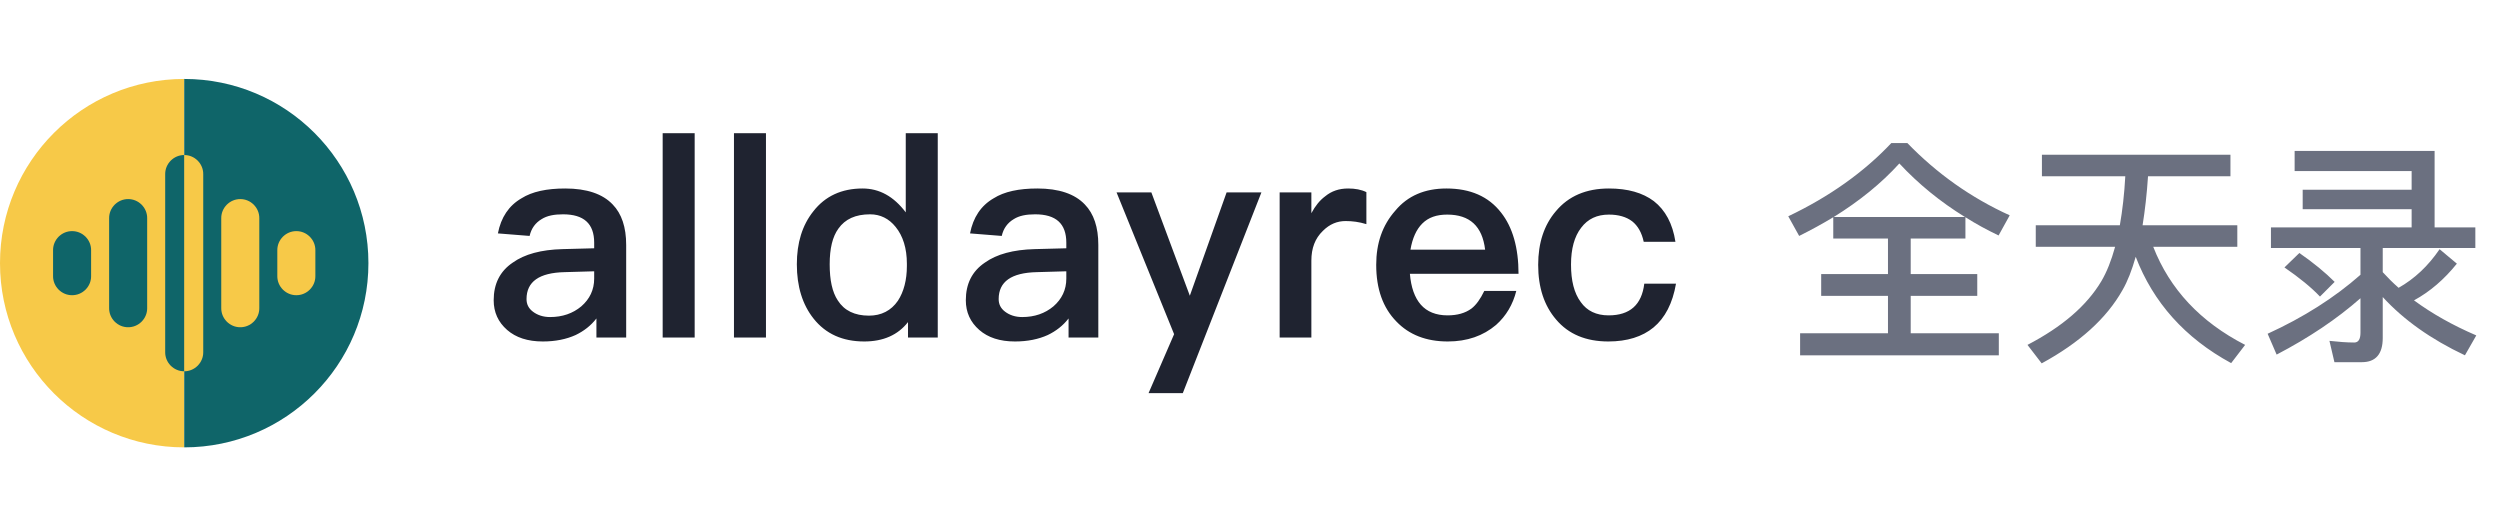
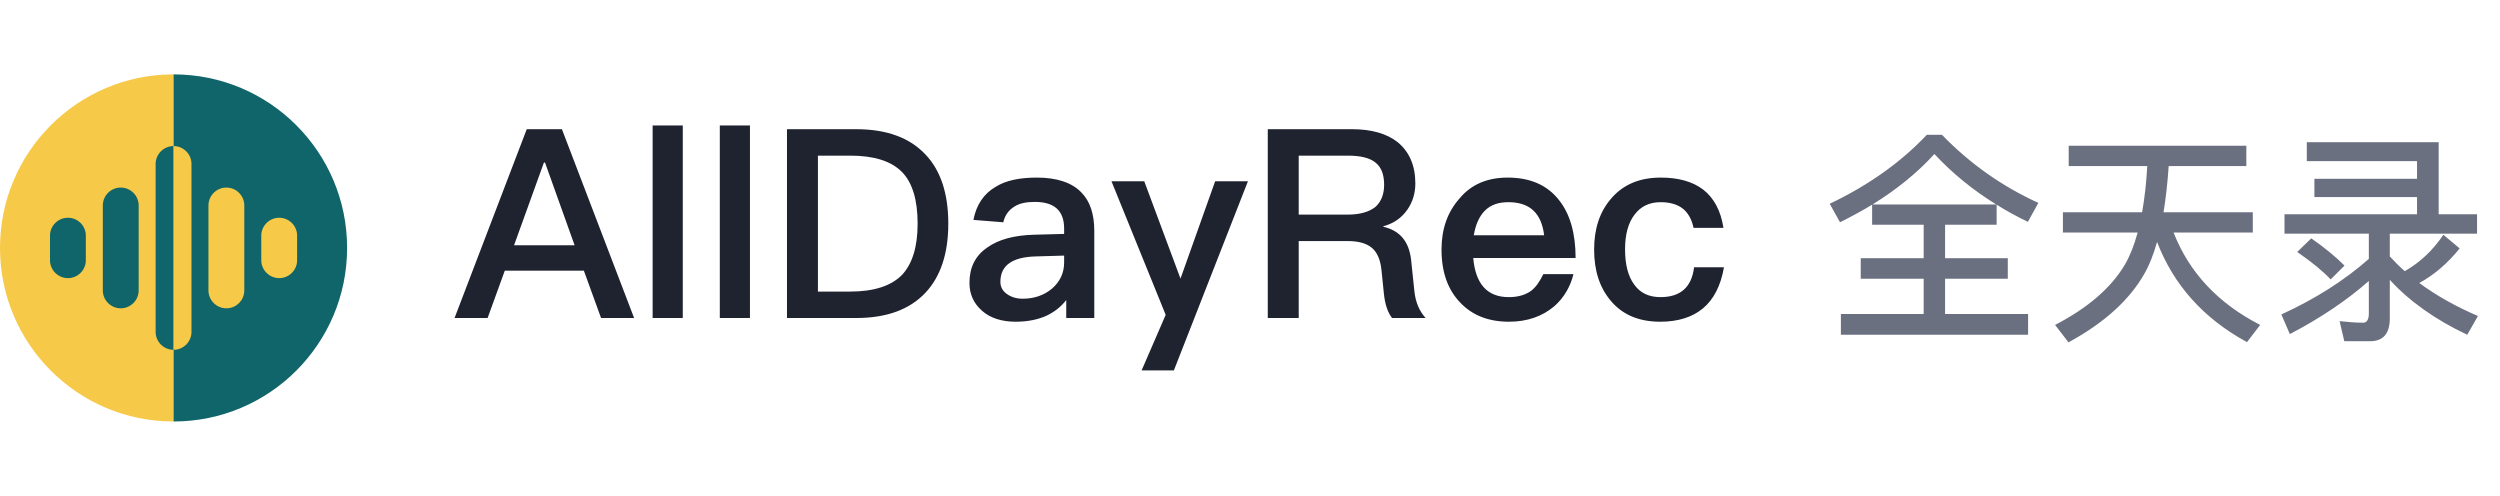
- <svg xmlns="http://www.w3.org/2000/svg" viewBox="0 0 570 120" width="570" height="120">
+ <svg xmlns="http://www.w3.org/2000/svg" viewBox="0 0 605 120" width="605" height="120">
  <style>.s{fill:#f7c948}.n{fill:#0f6569}</style>
  <g transform="translate(-3.652 14.348) scale(0.91304)">
    <path class="s" d="M50.0 4.0 A46.0 46.0 0 0 0 50.0 96.0 Z" />
    <path class="n" d="M50.0 4.0 A46.0 46.0 0 0 1 50.0 96.0 Z" />
    <path class="n" d="M17.45 54.63 L17.61 55.07 L17.81 55.49 L18.05 55.89 L18.33 56.26 L18.64 56.61 L18.99 56.92 L19.36 57.20 L19.76 57.44 L20.18 57.64 L20.62 57.80 L21.07 57.91 L21.53 57.98 L22.00 58.00 L22.47 57.98 L22.93 57.91 L23.38 57.80 L23.82 57.64 L24.24 57.44 L24.64 57.20 L25.01 56.92 L25.36 56.61 L25.67 56.26 L25.95 55.89 L26.19 55.49 L26.39 55.07 L26.55 54.63 L26.66 54.18 L26.73 53.72 L26.75 53.25 L26.75 46.75 L26.73 46.28 L26.66 45.82 L26.55 45.37 L26.39 44.93 L26.19 44.51 L25.95 44.11 L25.67 43.74 L25.36 43.39 L25.01 43.08 L24.64 42.80 L24.24 42.56 L23.82 42.36 L23.38 42.20 L22.93 42.09 L22.47 42.02 L22.00 42.00 L21.53 42.02 L21.07 42.09 L20.62 42.20 L20.18 42.36 L19.76 42.56 L19.36 42.80 L18.99 43.08 L18.64 43.39 L18.33 43.74 L18.05 44.11 L17.81 44.51 L17.61 44.93 L17.45 45.37 L17.34 45.82 L17.27 46.28 L17.25 46.75 L17.25 53.25 L17.27 53.72 L17.34 54.18 Z M31.45 62.63 L31.61 63.07 L31.81 63.49 L32.05 63.89 L32.33 64.26 L32.64 64.61 L32.99 64.92 L33.36 65.20 L33.76 65.44 L34.18 65.64 L34.62 65.80 L35.07 65.91 L35.53 65.98 L36.00 66.00 L36.47 65.98 L36.93 65.91 L37.38 65.80 L37.82 65.64 L38.24 65.44 L38.64 65.20 L39.01 64.92 L39.36 64.61 L39.67 64.26 L39.95 63.89 L40.19 63.49 L40.39 63.07 L40.55 62.63 L40.66 62.18 L40.73 61.72 L40.75 61.25 L40.75 38.75 L40.73 38.28 L40.66 37.82 L40.55 37.37 L40.39 36.93 L40.19 36.51 L39.95 36.11 L39.67 35.74 L39.36 35.39 L39.01 35.08 L38.64 34.80 L38.24 34.56 L37.82 34.36 L37.38 34.20 L36.93 34.09 L36.47 34.02 L36.00 34.00 L35.53 34.02 L35.07 34.09 L34.62 34.20 L34.18 34.36 L33.76 34.56 L33.36 34.80 L32.99 35.08 L32.64 35.39 L32.33 35.74 L32.05 36.11 L31.81 36.51 L31.61 36.93 L31.45 37.37 L31.34 37.82 L31.27 38.28 L31.25 38.75 L31.25 61.25 L31.27 61.72 L31.34 62.18 Z M45.45 73.63 L45.61 74.07 L45.81 74.49 L46.05 74.89 L46.33 75.26 L46.64 75.61 L46.99 75.92 L47.36 76.20 L47.76 76.44 L48.18 76.64 L48.62 76.80 L49.07 76.91 L49.53 76.98 L50.00 77.00 L50.00 23.00 L49.53 23.02 L49.07 23.09 L48.62 23.20 L48.18 23.36 L47.76 23.56 L47.36 23.80 L46.99 24.08 L46.64 24.39 L46.33 24.74 L46.05 25.11 L45.81 25.51 L45.61 25.93 L45.45 26.37 L45.34 26.82 L45.27 27.28 L45.25 27.75 L45.25 72.25 L45.27 72.72 L45.34 73.18 Z" />
    <path class="s" d="M50.47 76.98 L50.93 76.91 L51.38 76.80 L51.82 76.64 L52.24 76.44 L52.64 76.20 L53.01 75.92 L53.36 75.61 L53.67 75.26 L53.95 74.89 L54.19 74.49 L54.39 74.07 L54.55 73.63 L54.66 73.18 L54.73 72.72 L54.75 72.25 L54.75 27.75 L54.73 27.28 L54.66 26.82 L54.55 26.37 L54.39 25.93 L54.19 25.51 L53.95 25.11 L53.67 24.74 L53.36 24.39 L53.01 24.08 L52.64 23.80 L52.24 23.56 L51.82 23.36 L51.38 23.20 L50.93 23.09 L50.47 23.02 L50.00 23.00 L50.00 77.00 Z M59.61 63.07 L59.81 63.49 L60.05 63.89 L60.33 64.26 L60.64 64.61 L60.99 64.92 L61.36 65.20 L61.76 65.44 L62.18 65.64 L62.62 65.80 L63.07 65.91 L63.53 65.98 L64.00 66.00 L64.47 65.98 L64.93 65.91 L65.38 65.80 L65.82 65.64 L66.24 65.44 L66.64 65.20 L67.01 64.92 L67.36 64.61 L67.67 64.26 L67.95 63.89 L68.19 63.49 L68.39 63.07 L68.55 62.63 L68.66 62.18 L68.73 61.72 L68.75 61.25 L68.75 38.75 L68.73 38.28 L68.66 37.82 L68.55 37.37 L68.39 36.93 L68.19 36.51 L67.95 36.11 L67.67 35.74 L67.36 35.39 L67.01 35.08 L66.64 34.80 L66.24 34.56 L65.82 34.36 L65.38 34.20 L64.93 34.09 L64.47 34.02 L64.00 34.00 L63.53 34.02 L63.07 34.09 L62.62 34.20 L62.18 34.36 L61.76 34.56 L61.36 34.80 L60.99 35.08 L60.64 35.39 L60.33 35.74 L60.05 36.11 L59.81 36.51 L59.61 36.93 L59.45 37.37 L59.34 37.82 L59.27 38.28 L59.25 38.75 L59.25 61.25 L59.27 61.72 L59.34 62.18 L59.45 62.63 Z M73.61 55.07 L73.81 55.49 L74.05 55.89 L74.33 56.26 L74.64 56.61 L74.99 56.92 L75.36 57.20 L75.76 57.44 L76.18 57.64 L76.62 57.80 L77.07 57.91 L77.53 57.98 L78.00 58.00 L78.47 57.98 L78.93 57.91 L79.38 57.80 L79.82 57.64 L80.24 57.44 L80.64 57.20 L81.01 56.92 L81.36 56.61 L81.67 56.26 L81.95 55.89 L82.19 55.49 L82.39 55.07 L82.55 54.63 L82.66 54.18 L82.73 53.72 L82.75 53.25 L82.75 46.75 L82.73 46.28 L82.66 45.82 L82.55 45.37 L82.39 44.93 L82.19 44.51 L81.95 44.11 L81.67 43.74 L81.36 43.39 L81.01 43.08 L80.64 42.80 L80.24 42.56 L79.82 42.36 L79.38 42.20 L78.93 42.09 L78.47 42.02 L78.00 42.00 L77.53 42.02 L77.07 42.09 L76.62 42.20 L76.18 42.36 L75.76 42.56 L75.36 42.80 L74.99 43.08 L74.64 43.39 L74.33 43.74 L74.05 44.11 L73.81 44.51 L73.61 44.93 L73.45 45.37 L73.34 45.82 L73.27 46.28 L73.25 46.75 L73.25 53.25 L73.27 53.72 L73.34 54.18 L73.45 54.63 Z" />
  </g>
-   <path transform="translate(110.00 76.96)" fill="#1f2330" d="M18.88 -33.984C14.656 -33.984 11.328 -33.28 8.896 -31.744C6.016 -30.08 4.224 -27.392 3.52 -23.744L10.752 -23.168C11.136 -24.896 12.096 -26.176 13.504 -27.008C14.72 -27.776 16.32 -28.096 18.368 -28.096C23.104 -28.096 25.472 -25.984 25.472 -21.632V-20.352L18.24 -20.16C13.376 -20.032 9.6 -19.008 6.912 -17.088C3.968 -15.104 2.56 -12.224 2.56 -8.512C2.56 -5.76 3.584 -3.52 5.632 -1.728C7.616 0.0 10.304 0.896 13.76 0.896C16.64 0.896 19.136 0.384 21.248 -0.576C23.104 -1.472 24.704 -2.688 25.984 -4.352V0.0H32.768V-21.12C32.768 -25.152 31.744 -28.224 29.696 -30.336C27.392 -32.768 23.744 -33.984 18.88 -33.984ZM25.472 -15.104V-13.44C25.472 -10.88 24.448 -8.768 22.528 -7.104C20.608 -5.504 18.24 -4.672 15.424 -4.672C13.824 -4.672 12.544 -5.12 11.52 -5.888C10.496 -6.656 10.048 -7.616 10.048 -8.768C10.048 -12.736 12.928 -14.784 18.752 -14.912L25.472 -15.104Z M41.088 -46.592V0.0H48.384V-46.592H41.088Z M57.344 -46.592V0.0H64.64V-46.592H57.344Z M96.512 -46.592V-28.544C93.76 -32.192 90.496 -33.984 86.656 -33.984C81.92 -33.984 78.144 -32.256 75.456 -28.8C72.896 -25.6 71.68 -21.568 71.68 -16.704C71.68 -11.648 72.96 -7.488 75.52 -4.288C78.272 -0.832 82.112 0.896 87.04 0.896C91.392 0.896 94.72 -0.576 97.024 -3.52V0.0H103.808V-46.592H96.512ZM88.384 -28.096C90.688 -28.096 92.672 -27.136 94.208 -25.216C95.872 -23.168 96.768 -20.352 96.768 -16.832V-16.32C96.768 -13.12 96.064 -10.432 94.72 -8.384C93.184 -6.144 90.944 -4.992 88.128 -4.992C84.864 -4.992 82.496 -6.144 81.024 -8.448C79.744 -10.368 79.168 -13.12 79.168 -16.704C79.168 -20.288 79.808 -22.976 81.152 -24.832C82.688 -27.008 85.056 -28.096 88.384 -28.096Z M126.528 -33.984C122.304 -33.984 118.976 -33.28 116.544 -31.744C113.664 -30.08 111.872 -27.392 111.168 -23.744L118.4 -23.168C118.784 -24.896 119.744 -26.176 121.152 -27.008C122.368 -27.776 123.968 -28.096 126.016 -28.096C130.752 -28.096 133.12 -25.984 133.12 -21.632V-20.352L125.888 -20.16C121.024 -20.032 117.248 -19.008 114.56 -17.088C111.616 -15.104 110.208 -12.224 110.208 -8.512C110.208 -5.76 111.232 -3.52 113.28 -1.728C115.264 0.0 117.952 0.896 121.408 0.896C124.288 0.896 126.784 0.384 128.896 -0.576C130.752 -1.472 132.352 -2.688 133.632 -4.352V0.0H140.416V-21.12C140.416 -25.152 139.392 -28.224 137.344 -30.336C135.04 -32.768 131.392 -33.984 126.528 -33.984ZM133.12 -15.104V-13.44C133.12 -10.88 132.096 -8.768 130.176 -7.104C128.256 -5.504 125.888 -4.672 123.072 -4.672C121.472 -4.672 120.192 -5.12 119.168 -5.888C118.144 -6.656 117.696 -7.616 117.696 -8.768C117.696 -12.736 120.576 -14.784 126.4 -14.912L133.12 -15.104Z M144.576 -33.088 157.696 -0.768 151.872 12.672H159.68L177.6 -33.088H169.664L161.28 -9.536L152.512 -33.088H144.576Z M197.376 -33.984C195.328 -33.984 193.6 -33.408 192.128 -32.192C190.912 -31.296 189.888 -30.016 188.992 -28.352V-33.088H181.76V0.0H188.992V-17.536C188.992 -20.352 189.824 -22.592 191.616 -24.32C193.152 -25.856 194.88 -26.56 196.8 -26.56C198.336 -26.56 199.872 -26.368 201.536 -25.856V-33.152C200.384 -33.728 198.976 -33.984 197.376 -33.984Z M219.776 -33.984C214.848 -33.984 210.944 -32.32 208.128 -28.928C205.184 -25.6 203.776 -21.504 203.776 -16.576C203.776 -11.072 205.312 -6.784 208.384 -3.648C211.264 -0.64 215.168 0.896 220.096 0.896C224.512 0.896 228.16 -0.384 231.104 -2.88C233.408 -4.928 234.944 -7.552 235.712 -10.624H228.416C227.52 -8.768 226.56 -7.424 225.472 -6.592C224.064 -5.568 222.272 -5.056 220.032 -5.056C217.408 -5.056 215.36 -5.888 213.952 -7.488C212.544 -9.088 211.712 -11.456 211.456 -14.528H236.224C236.224 -20.48 234.88 -25.152 232.256 -28.48C229.376 -32.192 225.216 -33.984 219.776 -33.984ZM219.968 -28.032C225.088 -28.032 227.968 -25.408 228.608 -20.032H211.584C212.032 -22.656 212.928 -24.64 214.272 -25.984C215.68 -27.392 217.536 -28.032 219.968 -28.032Z M256.832 -33.984C251.648 -33.984 247.616 -32.256 244.736 -28.8C242.048 -25.664 240.704 -21.568 240.704 -16.576C240.704 -11.456 242.048 -7.296 244.8 -4.096C247.616 -0.768 251.584 0.896 256.704 0.896C260.992 0.896 264.448 -0.192 267.008 -2.304C269.632 -4.48 271.36 -7.808 272.128 -12.288H264.896C264.32 -7.488 261.632 -5.056 256.768 -5.056C253.952 -5.056 251.84 -6.08 250.432 -8.064C248.896 -10.112 248.192 -12.992 248.192 -16.64C248.192 -20.224 248.96 -23.04 250.496 -25.024C252.032 -27.072 254.144 -28.032 256.832 -28.032C259.008 -28.032 260.8 -27.52 262.144 -26.496C263.424 -25.472 264.32 -23.936 264.768 -21.824H272C271.36 -25.984 269.696 -29.056 267.072 -31.104C264.512 -33.024 261.12 -33.984 256.832 -33.984Z" />
-   <path transform="translate(406.05 76.96)" fill="#6b7080" d="M25.164 -44.334C18.9 -37.692 11.07 -32.13 1.674 -27.648L4.158 -23.166C6.858 -24.516 9.45 -25.92 11.934 -27.432V-22.572H24.408V-14.472H9.18V-9.504H24.408V-0.972H4.374V4.05H49.68V-0.972H29.592V-9.504H44.766V-14.472H29.592V-22.572H42.066V-27.432C44.442 -25.92 46.926 -24.57 49.626 -23.274L52.164 -27.864C43.362 -31.86 35.586 -37.368 28.836 -44.334H25.164ZM12.042 -27.486C17.874 -31.104 22.896 -35.154 27.0 -39.69C31.32 -35.046 36.342 -30.942 41.958 -27.486H12.042Z M58.104 -25.596V-20.682H76.194C75.33 -17.55 74.304 -14.958 73.062 -12.852C69.714 -7.236 64.098 -2.43 56.214 1.674L59.454 5.886C68.094 1.188 74.25 -4.374 77.868 -10.8C79.056 -12.852 80.028 -15.39 80.892 -18.414C84.888 -7.992 92.124 0.108 102.654 5.832L105.84 1.674C95.634 -3.564 88.668 -11.016 84.888 -20.682H104.058V-25.596H82.458C82.998 -28.944 83.43 -32.67 83.7 -36.774H102.492V-41.688H59.508V-36.774H78.516C78.3 -32.724 77.868 -28.998 77.274 -25.596H58.104Z M117.126 -42.552V-37.962H143.802V-33.696H118.962V-29.268H143.802V-25.11H111.726V-20.412H132.138V-14.31C126.198 -9.072 119.124 -4.59 110.97 -0.864L113.022 3.888C120.366 0.054 126.738 -4.212 132.138 -8.964V-1.08C132.138 0.378 131.652 1.134 130.734 1.134C128.952 1.134 127.062 0.972 125.064 0.756L126.198 5.616H132.462C135.594 5.616 137.214 3.78 137.214 0.108V-9.234C141.966 -4.05 148.176 0.378 155.952 4.05L158.544 -0.486C153.144 -2.808 148.446 -5.454 144.342 -8.478C148.014 -10.476 151.254 -13.284 154.116 -16.848L150.174 -20.142C147.582 -16.308 144.45 -13.392 140.832 -11.34C139.536 -12.474 138.348 -13.662 137.214 -14.904V-20.412H158.328V-25.11H149.04V-42.552H117.126ZM118.206 -19.278 114.804 -15.984C118.26 -13.608 120.96 -11.394 122.904 -9.342L126.252 -12.69C124.092 -14.85 121.392 -17.064 118.206 -19.278Z" />
+   <path transform="translate(110.00 76.96)" fill="#1f2330" d="M17.472 -45.696 0.0 0.0H8.0L12.16 -11.456H31.296L35.456 0.0H43.456L25.984 -45.696H17.472ZM14.4 -17.6 21.632 -37.632H21.888L29.056 -17.6H14.4Z M47.936 -46.592V0.0H55.232V-46.592H47.936Z M64.192 -46.592V0.0H71.488V-46.592H64.192Z M80.448 -45.696V0.0H97.152C104.576 0.0 110.144 -2.048 113.984 -6.144C117.632 -10.048 119.488 -15.616 119.488 -22.848C119.488 -30.144 117.632 -35.712 113.984 -39.552C110.144 -43.648 104.576 -45.696 97.152 -45.696H80.448ZM87.936 -39.296H95.744C101.44 -39.296 105.6 -38.016 108.224 -35.392C110.784 -32.832 112.064 -28.608 112.064 -22.848C112.064 -17.216 110.784 -13.056 108.224 -10.368C105.6 -7.744 101.44 -6.4 95.744 -6.4H87.936V-39.296Z M140.928 -33.984C136.704 -33.984 133.376 -33.28 130.944 -31.744C128.064 -30.08 126.272 -27.392 125.568 -23.744L132.8 -23.168C133.184 -24.896 134.144 -26.176 135.552 -27.008C136.768 -27.776 138.368 -28.096 140.416 -28.096C145.152 -28.096 147.52 -25.984 147.52 -21.632V-20.352L140.288 -20.16C135.424 -20.032 131.648 -19.008 128.96 -17.088C126.016 -15.104 124.608 -12.224 124.608 -8.512C124.608 -5.76 125.632 -3.52 127.68 -1.728C129.664 0.0 132.352 0.896 135.808 0.896C138.688 0.896 141.184 0.384 143.296 -0.576C145.152 -1.472 146.752 -2.688 148.032 -4.352V0.0H154.816V-21.12C154.816 -25.152 153.792 -28.224 151.744 -30.336C149.44 -32.768 145.792 -33.984 140.928 -33.984ZM147.52 -15.104V-13.44C147.52 -10.88 146.496 -8.768 144.576 -7.104C142.656 -5.504 140.288 -4.672 137.472 -4.672C135.872 -4.672 134.592 -5.12 133.568 -5.888C132.544 -6.656 132.096 -7.616 132.096 -8.768C132.096 -12.736 134.976 -14.784 140.8 -14.912L147.52 -15.104Z M158.976 -33.088 172.096 -0.768 166.272 12.672H174.08L192.0 -33.088H184.064L175.68 -9.536L166.912 -33.088H158.976Z M196.8 -45.696V0.0H204.288V-18.624H216.128C218.688 -18.624 220.672 -18.112 222.016 -16.96C223.296 -15.872 224.064 -14.08 224.32 -11.584L224.896 -5.952C225.152 -3.392 225.792 -1.408 226.88 0.0H235.008C233.472 -1.664 232.512 -3.904 232.256 -6.72L231.488 -14.08C230.976 -18.56 228.736 -21.184 224.768 -22.08V-22.208C227.2 -22.848 229.184 -24.192 230.592 -26.24C231.872 -28.096 232.512 -30.208 232.512 -32.576C232.512 -36.928 231.04 -40.256 228.224 -42.56C225.536 -44.672 221.824 -45.696 217.152 -45.696H196.8ZM204.288 -39.296H216.128C219.2 -39.296 221.44 -38.784 222.848 -37.632C224.256 -36.544 224.96 -34.752 224.96 -32.256C224.96 -29.952 224.256 -28.16 222.848 -26.88C221.312 -25.664 219.072 -25.024 216.128 -25.024H204.288V-39.296Z M254.848 -33.984C249.92 -33.984 246.016 -32.32 243.2 -28.928C240.256 -25.6 238.848 -21.504 238.848 -16.576C238.848 -11.072 240.384 -6.784 243.456 -3.648C246.336 -0.64 250.24 0.896 255.168 0.896C259.584 0.896 263.232 -0.384 266.176 -2.88C268.48 -4.928 270.016 -7.552 270.784 -10.624H263.488C262.592 -8.768 261.632 -7.424 260.544 -6.592C259.136 -5.568 257.344 -5.056 255.104 -5.056C252.48 -5.056 250.432 -5.888 249.024 -7.488C247.616 -9.088 246.784 -11.456 246.528 -14.528H271.296C271.296 -20.48 269.952 -25.152 267.328 -28.48C264.448 -32.192 260.288 -33.984 254.848 -33.984ZM255.04 -28.032C260.16 -28.032 263.04 -25.408 263.68 -20.032H246.656C247.104 -22.656 248.0 -24.64 249.344 -25.984C250.752 -27.392 252.608 -28.032 255.04 -28.032Z M291.904 -33.984C286.72 -33.984 282.688 -32.256 279.808 -28.8C277.12 -25.664 275.776 -21.568 275.776 -16.576C275.776 -11.456 277.12 -7.296 279.872 -4.096C282.688 -0.768 286.656 0.896 291.776 0.896C296.064 0.896 299.52 -0.192 302.08 -2.304C304.704 -4.48 306.432 -7.808 307.2 -12.288H299.968C299.392 -7.488 296.704 -5.056 291.84 -5.056C289.024 -5.056 286.912 -6.08 285.504 -8.064C283.968 -10.112 283.264 -12.992 283.264 -16.64C283.264 -20.224 284.032 -23.04 285.568 -25.024C287.104 -27.072 289.216 -28.032 291.904 -28.032C294.08 -28.032 295.872 -27.52 297.216 -26.496C298.496 -25.472 299.392 -23.936 299.84 -21.824H307.072C306.432 -25.984 304.768 -29.056 302.144 -31.104C299.584 -33.024 296.192 -33.984 291.904 -33.984Z" />
+   <path transform="translate(441.12 76.96)" fill="#6b7080" d="M25.164 -44.334C18.9 -37.692 11.07 -32.13 1.674 -27.648L4.158 -23.166C6.858 -24.516 9.45 -25.92 11.934 -27.432V-22.572H24.408V-14.472H9.18V-9.504H24.408V-0.972H4.374V4.05H49.68V-0.972H29.592V-9.504H44.766V-14.472H29.592V-22.572H42.066V-27.432C44.442 -25.92 46.926 -24.57 49.626 -23.274L52.164 -27.864C43.362 -31.86 35.586 -37.368 28.836 -44.334H25.164ZM12.042 -27.486C17.874 -31.104 22.896 -35.154 27.0 -39.69C31.32 -35.046 36.342 -30.942 41.958 -27.486H12.042Z M58.104 -25.596V-20.682H76.194C75.33 -17.55 74.304 -14.958 73.062 -12.852C69.714 -7.236 64.098 -2.43 56.214 1.674L59.454 5.886C68.094 1.188 74.25 -4.374 77.868 -10.8C79.056 -12.852 80.028 -15.39 80.892 -18.414C84.888 -7.992 92.124 0.108 102.654 5.832L105.84 1.674C95.634 -3.564 88.668 -11.016 84.888 -20.682H104.058V-25.596H82.458C82.998 -28.944 83.43 -32.67 83.7 -36.774H102.492V-41.688H59.508V-36.774H78.516C78.3 -32.724 77.868 -28.998 77.274 -25.596H58.104Z M117.126 -42.552V-37.962H143.802V-33.696H118.962V-29.268H143.802V-25.11H111.726V-20.412H132.138V-14.31C126.198 -9.072 119.124 -4.59 110.97 -0.864L113.022 3.888C120.366 0.054 126.738 -4.212 132.138 -8.964V-1.08C132.138 0.378 131.652 1.134 130.734 1.134C128.952 1.134 127.062 0.972 125.064 0.756L126.198 5.616H132.462C135.594 5.616 137.214 3.78 137.214 0.108V-9.234C141.966 -4.05 148.176 0.378 155.952 4.05L158.544 -0.486C153.144 -2.808 148.446 -5.454 144.342 -8.478C148.014 -10.476 151.254 -13.284 154.116 -16.848L150.174 -20.142C147.582 -16.308 144.45 -13.392 140.832 -11.34C139.536 -12.474 138.348 -13.662 137.214 -14.904V-20.412H158.328V-25.11H149.04V-42.552H117.126ZM118.206 -19.278 114.804 -15.984C118.26 -13.608 120.96 -11.394 122.904 -9.342L126.252 -12.69C124.092 -14.85 121.392 -17.064 118.206 -19.278Z" />
</svg>
